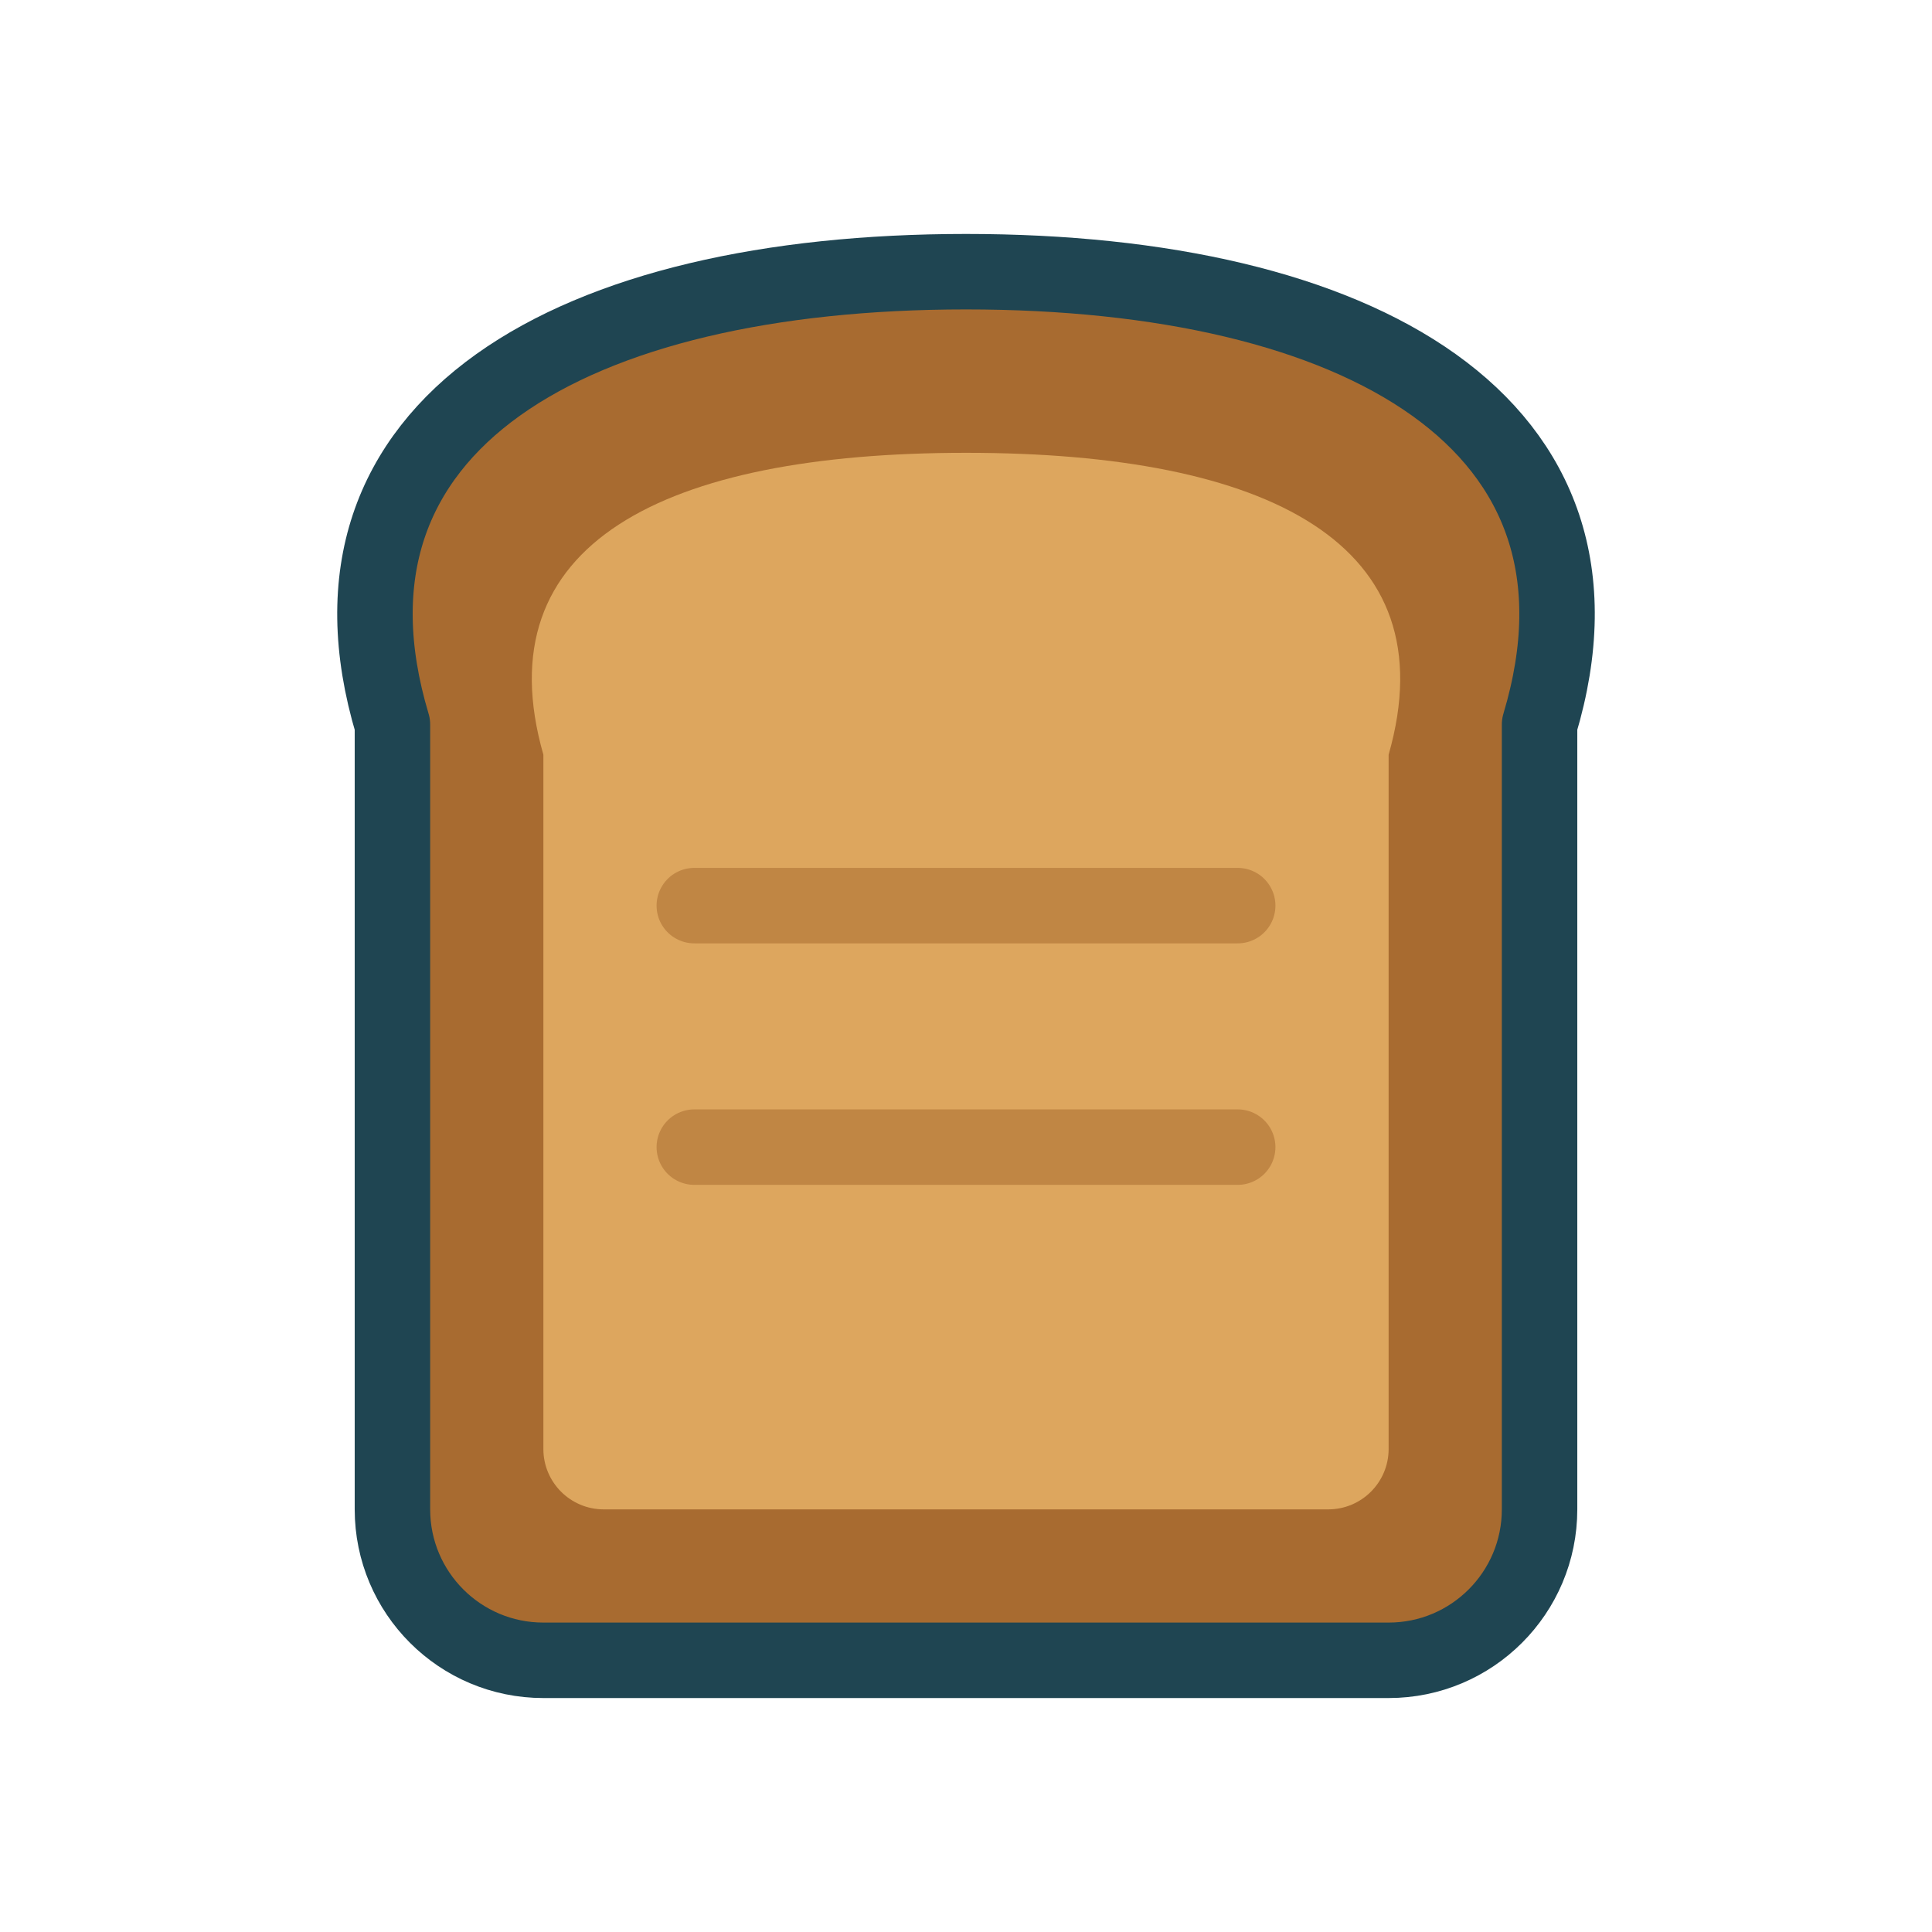
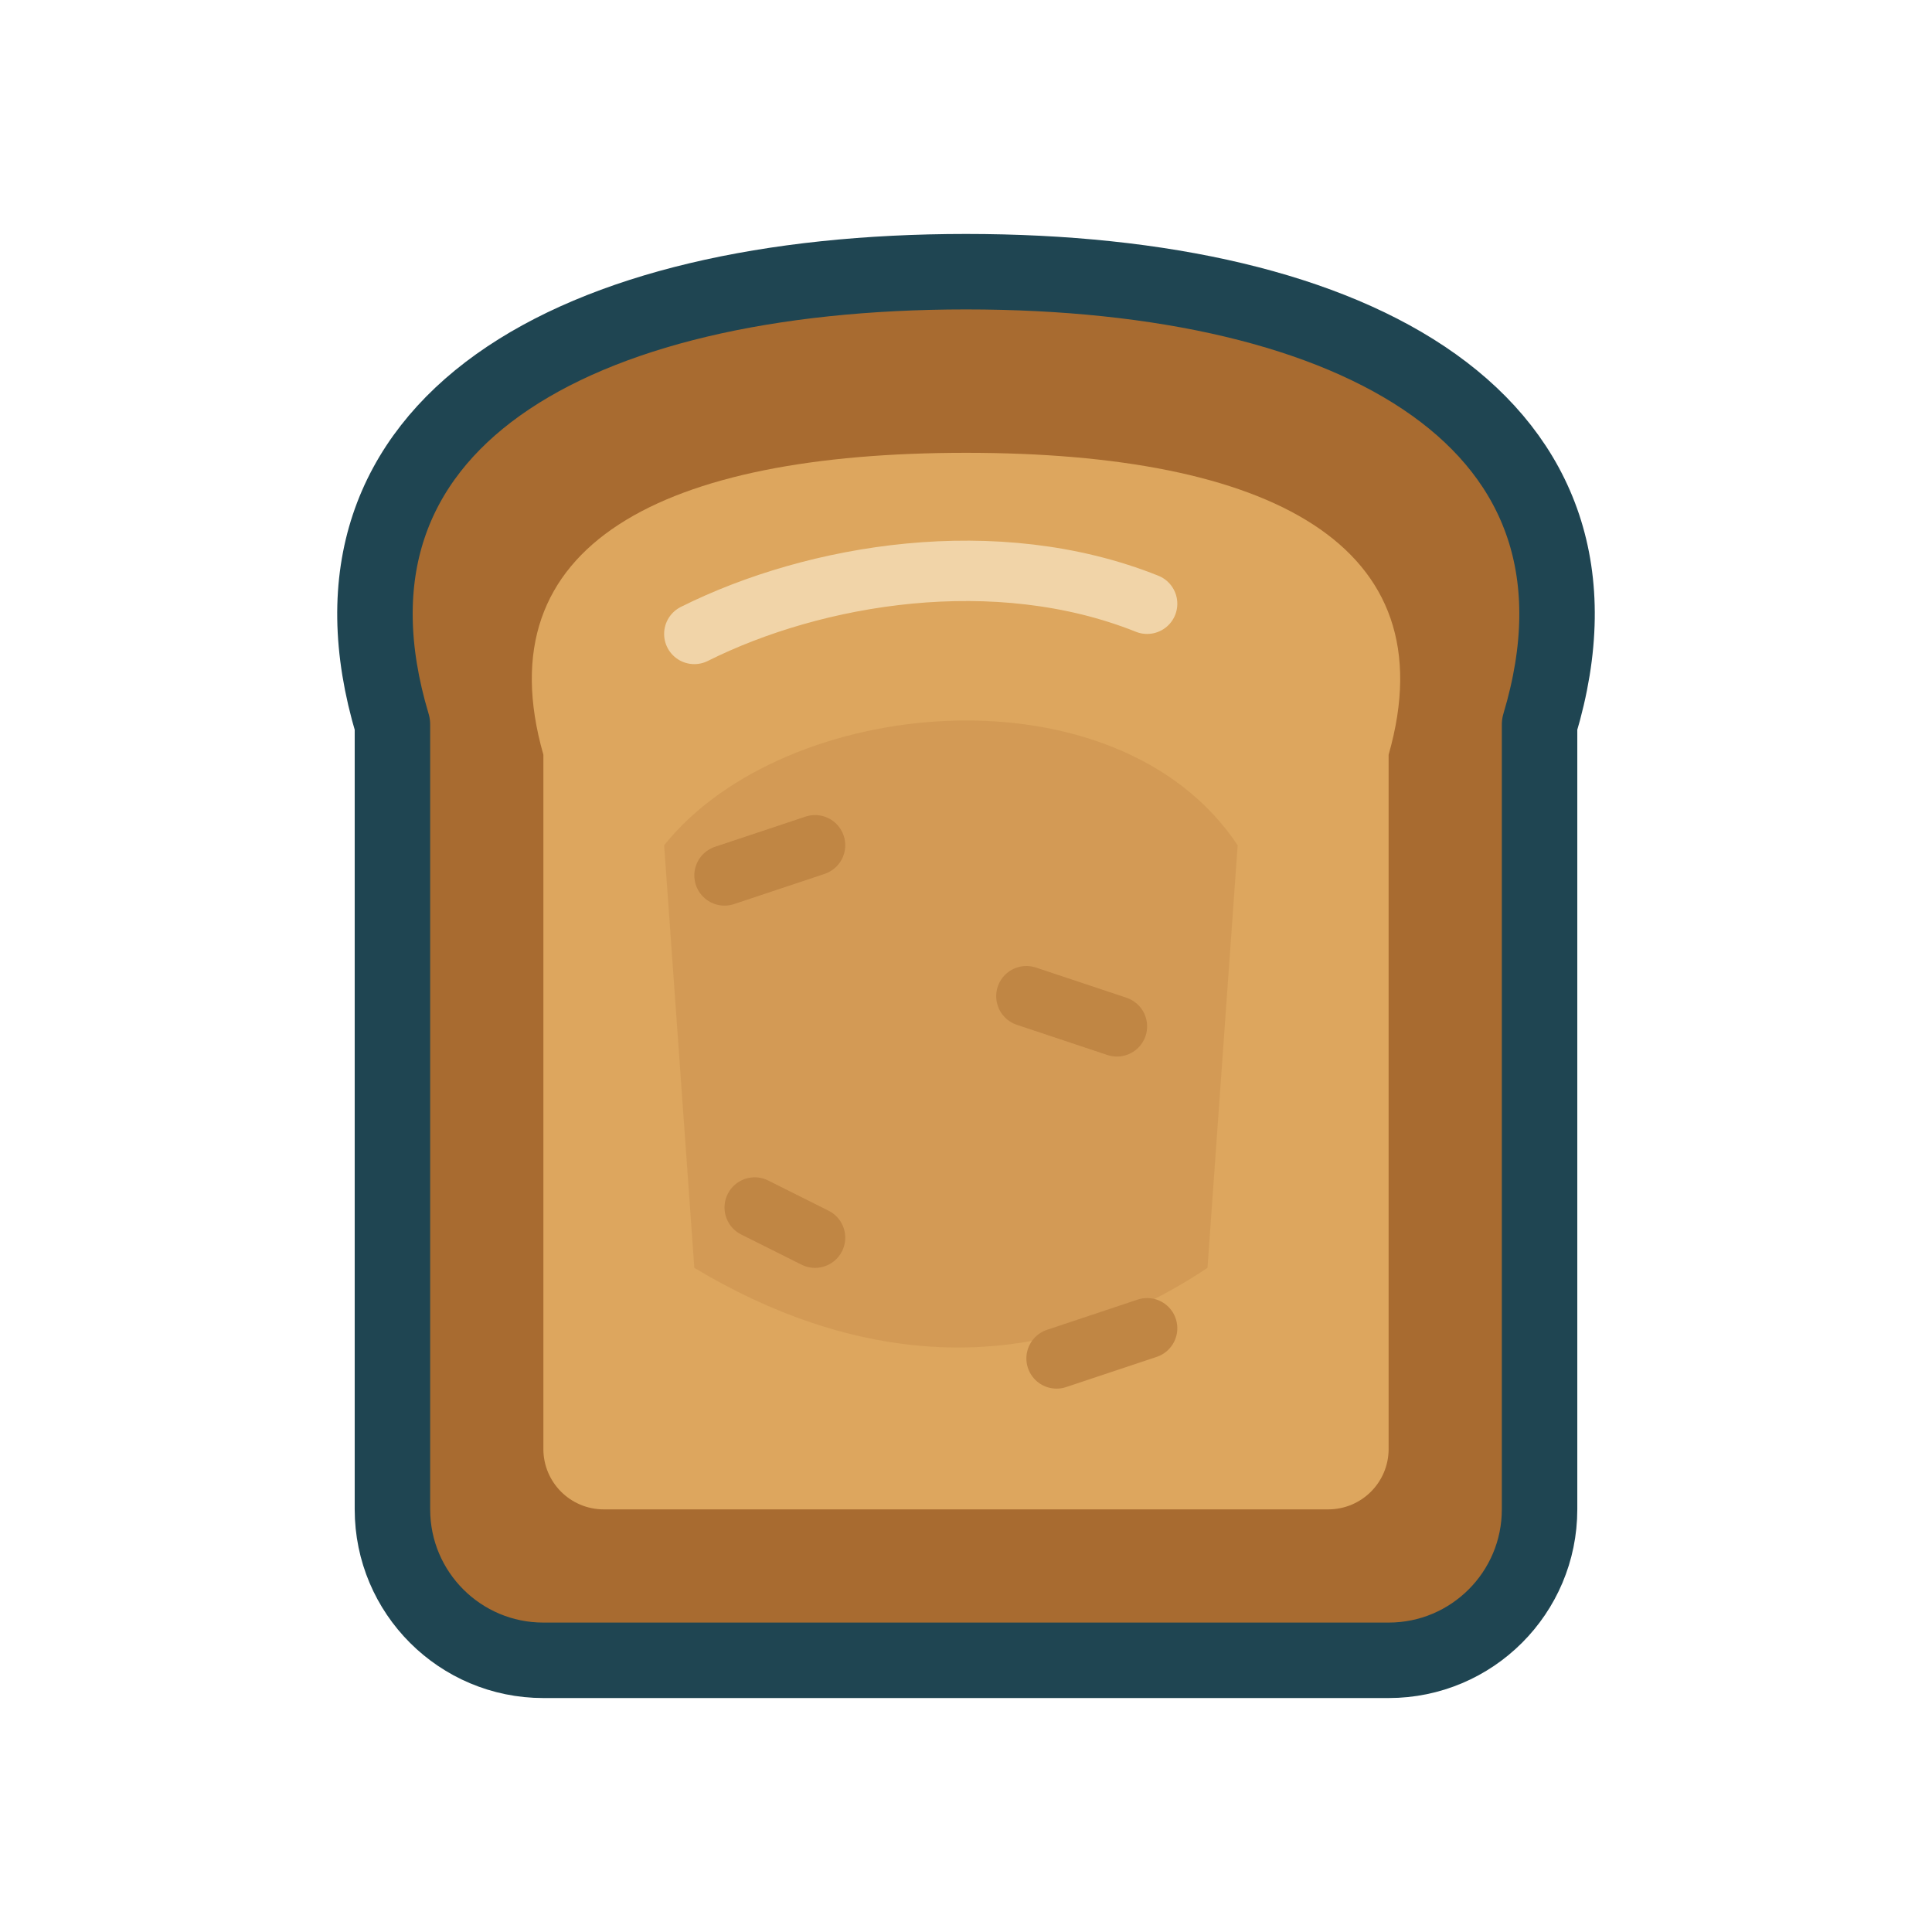
<svg xmlns="http://www.w3.org/2000/svg" viewBox="0 0 64 64">
  <path class="food2" d="M13 24c-3-10 6-15 19-15s22 5 19 15v26a5 5 0 0 1-5 5H18a5 5 0 0 1-5-5z" fill="#A86B30" stroke="#1F4552" stroke-width="2.5" stroke-linejoin="round" />
  <path class="food" d="M18 25c-2-7 4-10 14-10s16 3 14 10v23a2 2 0 0 1-2 2H20a2 2 0 0 1-2-2z" fill="#DDA65E" />
-   <path class="marks" d="M23 30h18M23 38h18" stroke="#A86B30" stroke-width="2.5" stroke-linecap="round" opacity=".55" />
+   <g class="marks" fill="#A86B30" opacity=".55">
+     <path d="M22 28c4-5 15-6 19 0l-1 14c-6 4-12 3-17 0z" opacity=".35" />
+     <path d="m24 29 3-1m7 5 3 1m-12 6 2 1m8 4 3-1" fill="none" stroke="#A86B30" stroke-width="2" stroke-linecap="round" />
+   </g>
+   <path d="M23 21c4-2 10-3 15-1" fill="none" stroke="#FFF4D8" stroke-width="2" stroke-linecap="round" opacity=".6" />
</svg>
